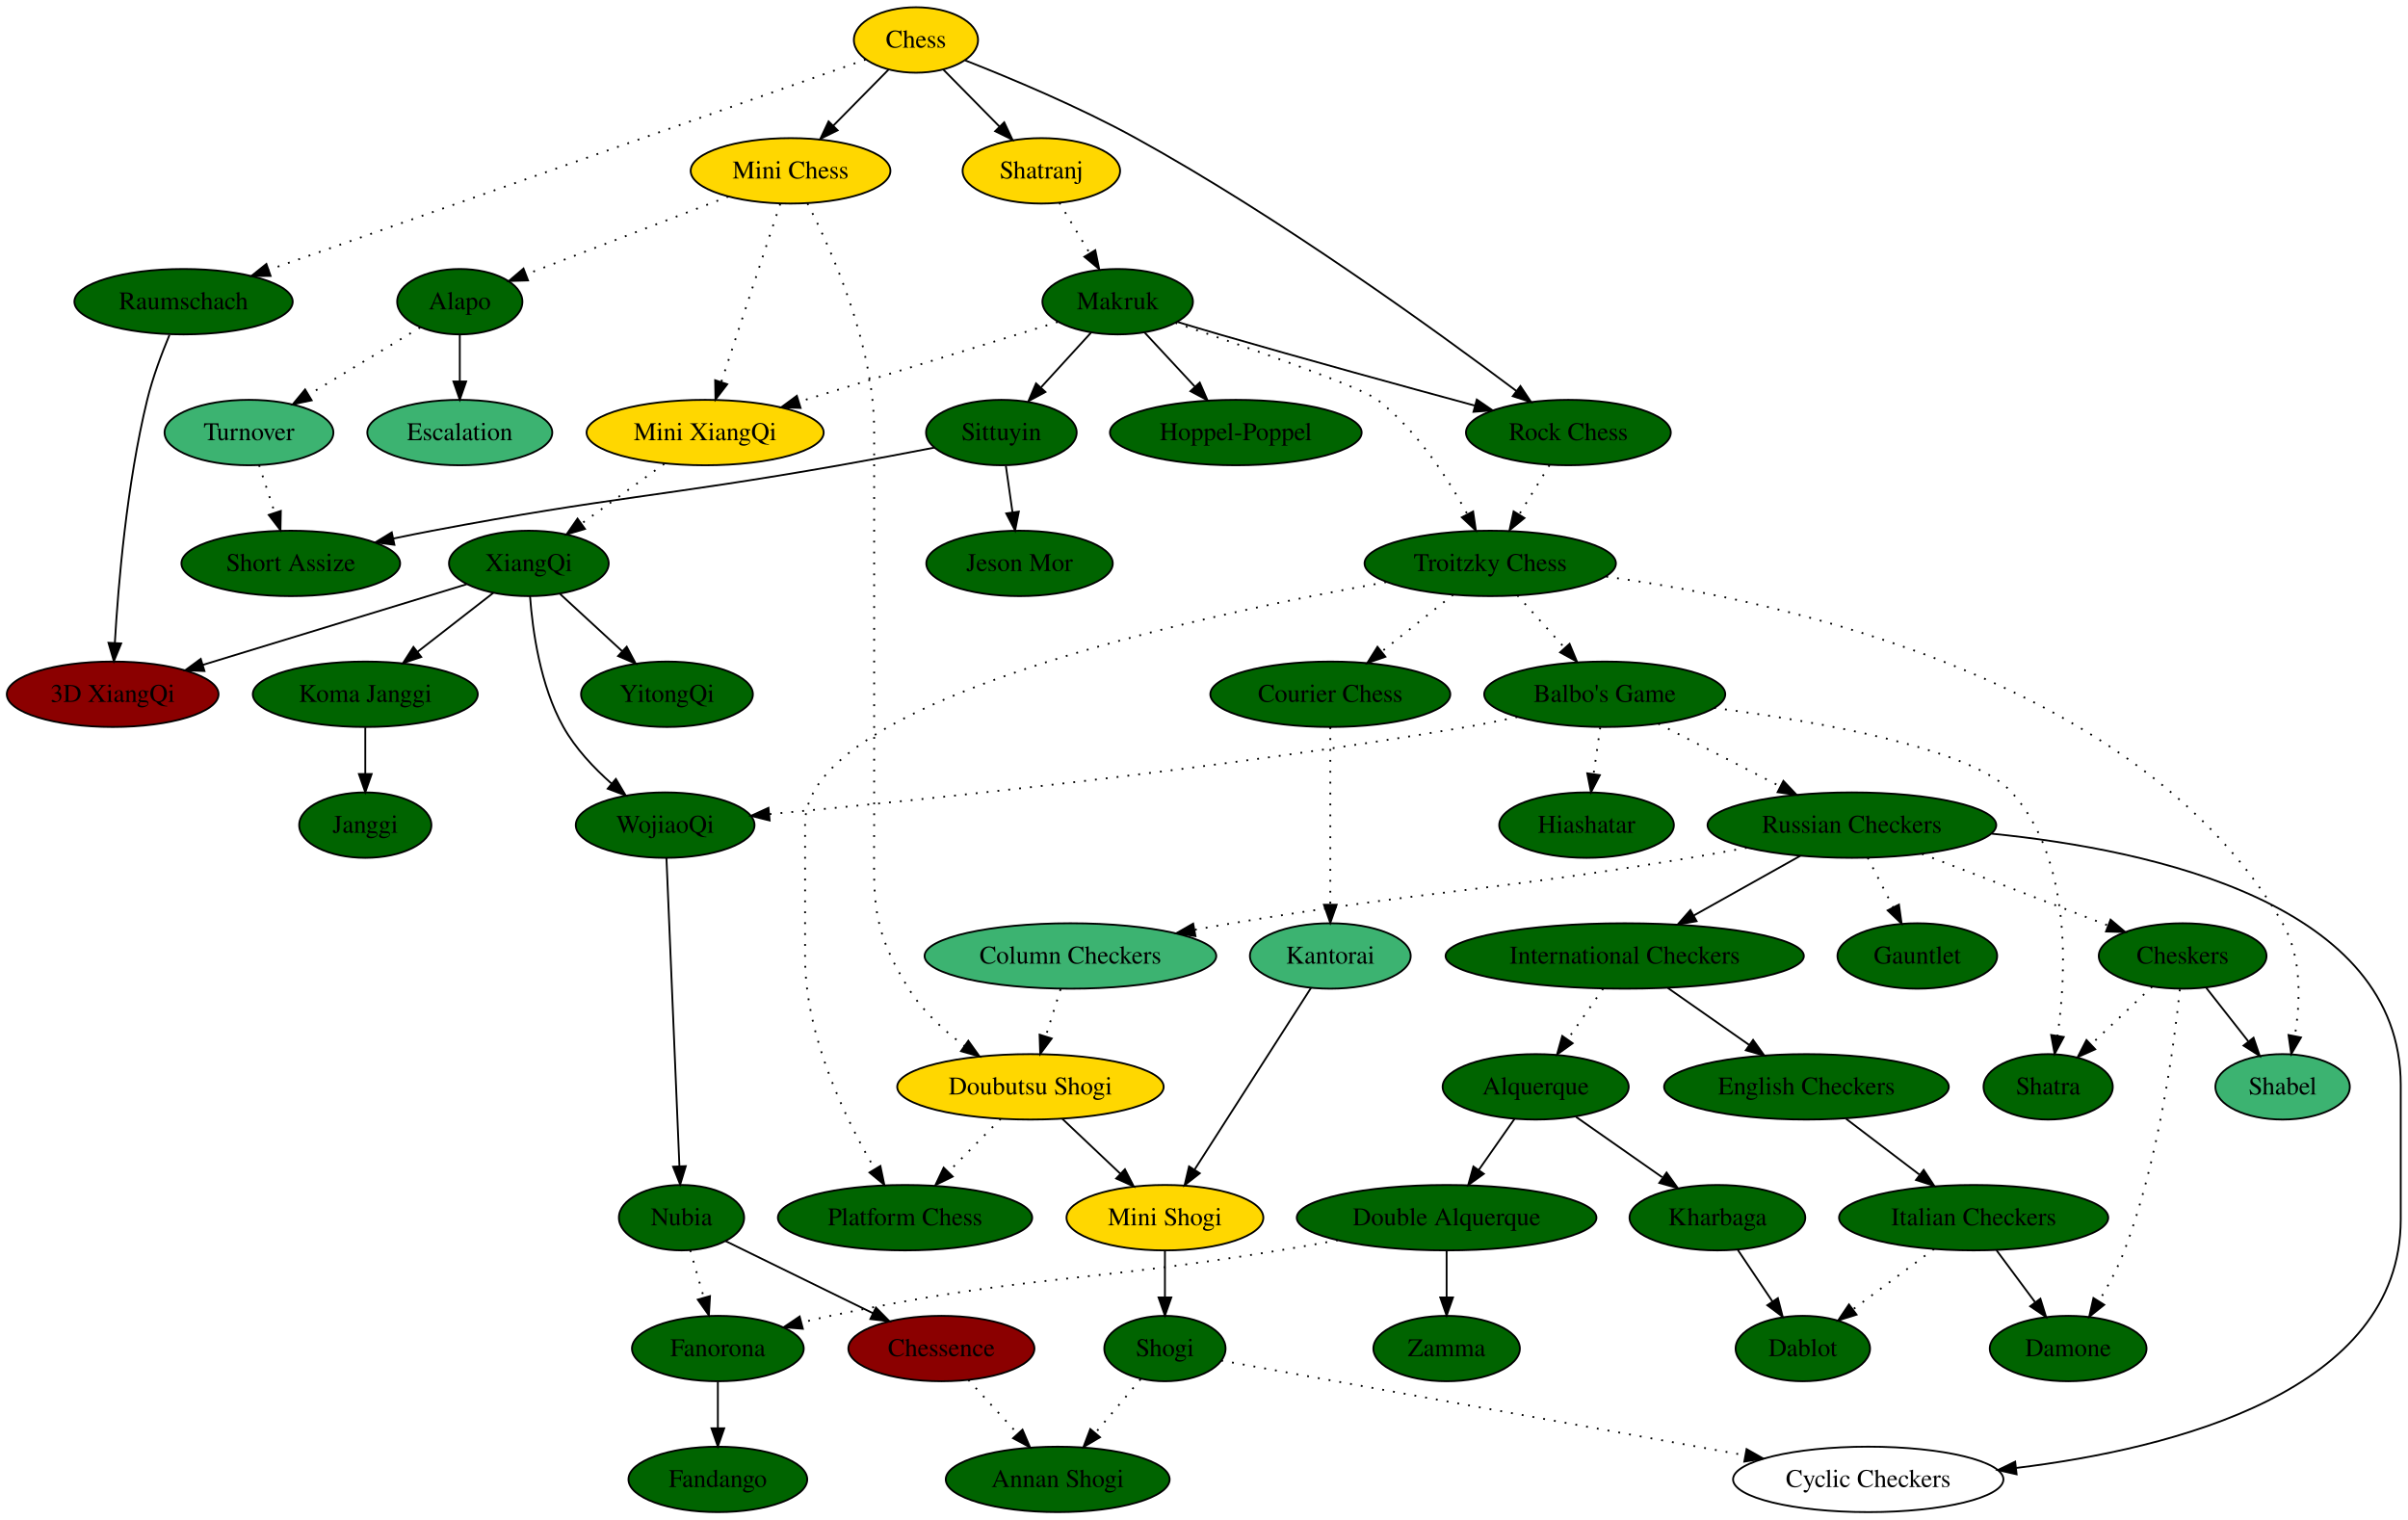
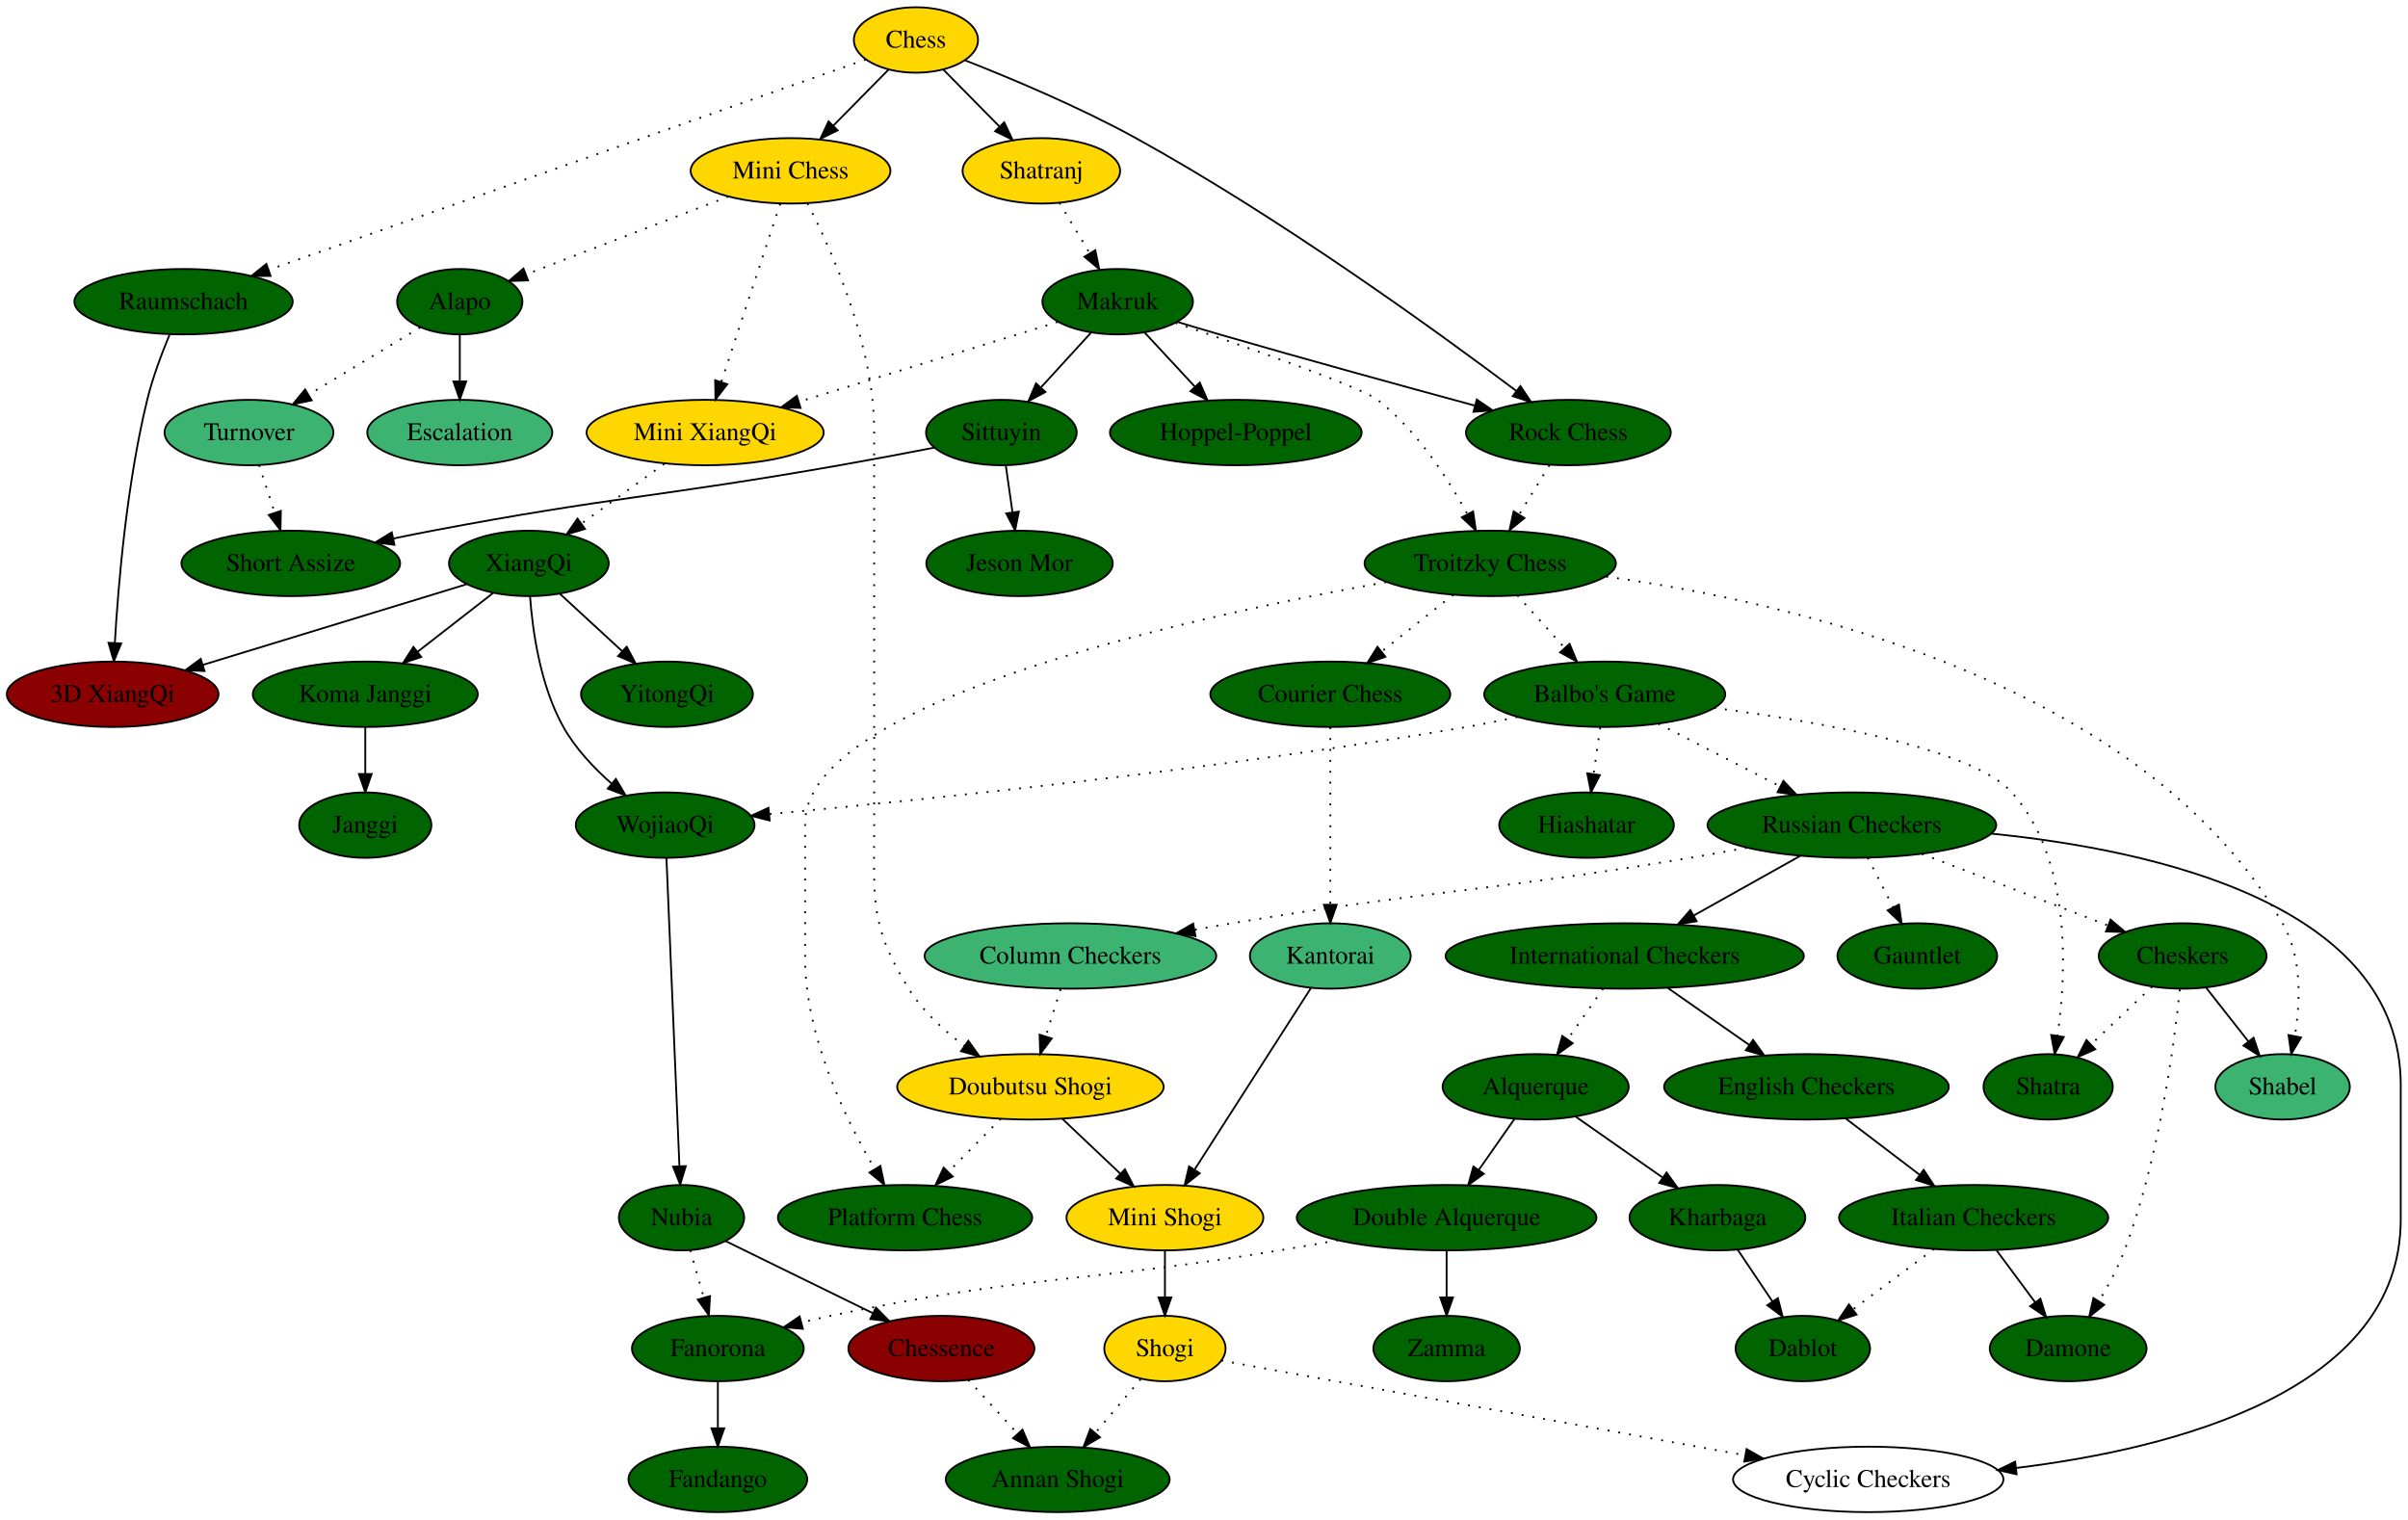
<svg xmlns="http://www.w3.org/2000/svg" xmlns:xlink="http://www.w3.org/1999/xlink" width="1325pt" height="836pt" viewBox="0.00 0.00 1325.00 836.00">
  <g id="graph1" class="graph" transform="scale(1 1) rotate(0) translate(4 832)">
    <polygon fill="white" stroke="white" points="-4,5 -4,-832 1322,-832 1322,5 -4,5" />
    <g id="node1" class="node">
      <a xlink:href="checkmate/chess-3d.htm">
        <ellipse fill="gold" stroke="black" cx="500" cy="-810" rx="34.155" ry="18" />
        <text text-anchor="middle" x="500" y="-805.8" font-family="Times,serif" font-size="14.00">Chess</text>
      </a>
    </g>
    <g id="node2" class="node">
      <a xlink:href="checkmate/mini-chess-3d.htm">
        <ellipse fill="gold" stroke="black" cx="431" cy="-738" rx="54.947" ry="18" />
        <text text-anchor="middle" x="431" y="-733.8" font-family="Times,serif" font-size="14.00">Mini Chess</text>
      </a>
    </g>
    <g id="edge2" class="edge">
      <path fill="none" stroke="black" d="M485.028,-793.811C476.098,-784.751 464.564,-773.051 454.448,-762.788" />
      <polygon fill="black" stroke="black" points="456.903,-760.293 447.39,-755.628 451.918,-765.207 456.903,-760.293" />
    </g>
    <g id="node3" class="node">
      <a xlink:href="checkmate/shatranj-3d.htm">
        <ellipse fill="gold" stroke="black" cx="569" cy="-738" rx="43.327" ry="18" />
        <text text-anchor="middle" x="569" y="-733.8" font-family="Times,serif" font-size="14.00">Shatranj</text>
      </a>
    </g>
    <g id="edge4" class="edge">
      <path fill="none" stroke="black" d="M514.972,-793.811C524.03,-784.622 535.766,-772.716 545.984,-762.349" />
      <polygon fill="black" stroke="black" points="548.569,-764.712 553.097,-755.134 543.584,-759.798 548.569,-764.712" />
    </g>
    <g id="node13" class="node">
      <a xlink:href="checkmate/chess-rock.htm">
        <ellipse fill="darkgreen" stroke="black" cx="859" cy="-594" rx="56.353" ry="18" />
        <text text-anchor="middle" x="859" y="-589.8" font-family="Times,serif" font-size="14.00">Rock Chess</text>
      </a>
    </g>
    <g id="edge42" class="edge">
      <path fill="none" stroke="black" d="M527.104,-798.774C552.078,-788.97 589.869,-773.161 621,-756 700.252,-712.312 786.694,-649.696 830.341,-616.915" />
      <polygon fill="black" stroke="black" points="832.61,-619.587 838.485,-610.771 828.394,-613.999 832.61,-619.587" />
    </g>
    <g id="node49" class="node">
      <a xlink:href="checkmate/raumschach.htm">
        <ellipse fill="darkgreen" stroke="black" cx="97" cy="-666" rx="60.066" ry="18" />
        <text text-anchor="middle" x="97" y="-661.8" font-family="Times,serif" font-size="14.00">Raumschach</text>
      </a>
    </g>
    <g id="edge6" class="edge">
      <path fill="none" stroke="black" stroke-dasharray="1,5" d="M472.3,-799.24C404.305,-775.281 228.559,-713.356 143.92,-683.533" />
      <polygon fill="black" stroke="black" points="144.902,-680.168 134.308,-680.146 142.576,-686.77 144.902,-680.168" />
    </g>
    <g id="node8" class="node">
      <a xlink:href="breakthrough/doubutsu-shogi-3d.htm">
        <ellipse fill="gold" stroke="black" cx="563" cy="-234" rx="73.311" ry="18" />
        <text text-anchor="middle" x="563" y="-229.8" font-family="Times,serif" font-size="14.00">Doubutsu Shogi</text>
      </a>
    </g>
    <g id="edge16" class="edge">
      <path fill="none" stroke="black" stroke-dasharray="1,5" d="M440.309,-720.087C453.75,-694.038 477,-642.164 477,-595 477,-595 477,-595 477,-377 477,-336.553 474.655,-322.356 496,-288 503.684,-275.632 515.328,-264.956 526.764,-256.493" />
      <polygon fill="black" stroke="black" points="528.811,-259.332 534.995,-250.729 524.796,-253.598 528.811,-259.332" />
    </g>
    <g id="node14" class="node">
      <a xlink:href="xiangqi/mini-xiangqi-3d-western.htm">
        <ellipse fill="gold" stroke="black" cx="384" cy="-594" rx="65.227" ry="18" />
        <text text-anchor="middle" x="384" y="-589.8" font-family="Times,serif" font-size="14.00">Mini XiangQi</text>
      </a>
    </g>
    <g id="edge22" class="edge">
      <path fill="none" stroke="black" stroke-dasharray="1,5" d="M425.331,-719.871C417.285,-695.564 402.475,-650.819 392.941,-622.013" />
      <polygon fill="black" stroke="black" points="396.154,-620.583 389.689,-612.189 389.509,-622.783 396.154,-620.583" />
    </g>
    <g id="node20" class="node">
      <a xlink:href="breakthrough/alapo.htm">
        <ellipse fill="darkgreen" stroke="black" cx="249" cy="-666" rx="34.452" ry="18" />
        <text text-anchor="middle" x="249" y="-661.8" font-family="Times,serif" font-size="14.00">Alapo</text>
      </a>
    </g>
    <g id="edge34" class="edge">
      <path fill="none" stroke="black" stroke-dasharray="1,5" d="M396.767,-723.834C365.039,-711.631 317.983,-693.532 285.538,-681.053" />
      <polygon fill="black" stroke="black" points="286.561,-677.697 275.971,-677.373 284.048,-684.23 286.561,-677.697" />
    </g>
    <g id="node4" class="node">
      <a xlink:href="checkmate/makruk.htm">
        <ellipse fill="darkgreen" stroke="black" cx="611" cy="-666" rx="41.411" ry="18" />
        <text text-anchor="middle" x="611" y="-661.8" font-family="Times,serif" font-size="14.00">Makruk</text>
      </a>
    </g>
    <g id="edge8" class="edge">
      <path fill="none" stroke="black" stroke-dasharray="1,5" d="M578.953,-720.411C583.902,-712.163 589.995,-702.009 595.534,-692.777" />
      <polygon fill="black" stroke="black" points="598.682,-694.332 600.826,-683.956 592.68,-690.73 598.682,-694.332" />
    </g>
    <g id="node5" class="node">
      <a xlink:href="checkmate/sittuyin.htm">
        <ellipse fill="darkgreen" stroke="black" cx="547" cy="-594" rx="41.437" ry="18" />
        <text text-anchor="middle" x="547" y="-589.8" font-family="Times,serif" font-size="14.00">Sittuyin</text>
      </a>
    </g>
    <g id="edge12" class="edge">
      <path fill="none" stroke="black" d="M596.477,-649.116C588.329,-640.204 578,-628.906 568.89,-618.942" />
      <polygon fill="black" stroke="black" points="571.24,-616.326 561.909,-611.307 566.074,-621.049 571.24,-616.326" />
    </g>
    <g id="node7" class="node">
      <a xlink:href="checkmate/hoppel-poppel.htm">
        <ellipse fill="darkgreen" stroke="black" cx="676" cy="-594" rx="69.254" ry="18" />
        <text text-anchor="middle" x="676" y="-589.8" font-family="Times,serif" font-size="14.00">Hoppel-Poppel</text>
      </a>
    </g>
    <g id="edge18" class="edge">
      <path fill="none" stroke="black" d="M625.75,-649.116C633.907,-640.331 644.216,-629.229 653.371,-619.37" />
      <polygon fill="black" stroke="black" points="656.163,-621.507 660.402,-611.797 651.033,-616.744 656.163,-621.507" />
    </g>
    <g id="edge44" class="edge">
      <path fill="none" stroke="black" d="M643.827,-654.882C651.425,-652.583 659.486,-650.177 667,-648 714.411,-634.262 768.645,-619.367 807.352,-608.875" />
      <polygon fill="black" stroke="black" points="808.602,-612.163 817.341,-606.172 806.774,-605.406 808.602,-612.163" />
    </g>
    <g id="edge20" class="edge">
      <path fill="none" stroke="black" stroke-dasharray="1,5" d="M577.992,-654.821C540.61,-643.294 479.227,-624.365 435.524,-610.889" />
      <polygon fill="black" stroke="black" points="436.517,-607.532 425.93,-607.93 434.454,-614.221 436.517,-607.532" />
    </g>
    <g id="node18" class="node">
      <a xlink:href="checkmate/troitzky-chess.htm">
        <ellipse fill="darkgreen" stroke="black" cx="816" cy="-522" rx="69.159" ry="18" />
        <text text-anchor="middle" x="816" y="-517.8" font-family="Times,serif" font-size="14.00">Troitzky Chess</text>
      </a>
    </g>
    <g id="edge52" class="edge">
      <path fill="none" stroke="black" stroke-dasharray="1,5" d="M642.813,-654.34C682.103,-641 744.892,-619.049 754,-612 775.628,-595.261 792.671,-568.87 803.37,-549.166" />
      <polygon fill="black" stroke="black" points="806.577,-550.586 808.105,-540.102 800.373,-547.345 806.577,-550.586" />
    </g>
    <g id="node6" class="node">
      <a xlink:href="checkmate/short-assize.htm">
        <ellipse fill="darkgreen" stroke="black" cx="156" cy="-522" rx="60.171" ry="18" />
        <text text-anchor="middle" x="156" y="-517.8" font-family="Times,serif" font-size="14.00">Short Assize</text>
      </a>
    </g>
    <g id="edge14" class="edge">
      <path fill="none" stroke="black" d="M510.238,-585.727C494.214,-582.621 475.197,-579.024 458,-576 358.69,-558.539 333.076,-558.743 234,-540 226.978,-538.672 219.621,-537.189 212.348,-535.667" />
      <polygon fill="black" stroke="black" points="213.03,-532.234 202.521,-533.58 211.576,-539.082 213.03,-532.234" />
    </g>
    <g id="node46" class="node">
      <a xlink:href="races/jeson-mor.htm">
        <ellipse fill="darkgreen" stroke="black" cx="557" cy="-522" rx="51.299" ry="18" />
        <text text-anchor="middle" x="557" y="-517.8" font-family="Times,serif" font-size="14.00">Jeson Mor</text>
      </a>
    </g>
    <g id="edge10" class="edge">
      <path fill="none" stroke="black" d="M549.472,-575.697C550.574,-567.983 551.898,-558.712 553.127,-550.112" />
      <polygon fill="black" stroke="black" points="556.607,-550.499 554.557,-540.104 549.677,-549.509 556.607,-550.499" />
    </g>
    <g id="node9" class="node">
      <a xlink:href="shogi/mini-shogi-3d.htm">
        <ellipse fill="gold" stroke="black" cx="637" cy="-162" rx="54.155" ry="18" />
        <text text-anchor="middle" x="637" y="-157.8" font-family="Times,serif" font-size="14.00">Mini Shogi</text>
      </a>
    </g>
    <g id="edge26" class="edge">
      <path fill="none" stroke="black" d="M580.537,-216.411C590.098,-207.367 602.083,-196.03 612.549,-186.13" />
      <polygon fill="black" stroke="black" points="614.985,-188.643 619.844,-179.228 610.174,-183.558 614.985,-188.643" />
    </g>
    <g id="node12" class="node">
      <a xlink:href="checkmate/platform-chess-3d.htm">
        <ellipse fill="darkgreen" stroke="black" cx="494" cy="-162" rx="69.966" ry="18" />
        <text text-anchor="middle" x="494" y="-157.8" font-family="Times,serif" font-size="14.00">Platform Chess</text>
      </a>
    </g>
    <g id="edge46" class="edge">
      <path fill="none" stroke="black" stroke-dasharray="1,5" d="M546.648,-216.411C538.095,-207.734 527.461,-196.946 517.994,-187.342" />
      <polygon fill="black" stroke="black" points="520.227,-184.621 510.714,-179.956 515.241,-189.535 520.227,-184.621" />
    </g>
    <g id="node10" class="node">
-       <a xlink:href="shogi/shogi.htm?selector=1">
-         <ellipse fill="darkgreen" stroke="black" cx="637" cy="-90" rx="33.36" ry="18" />
+       <a xlink:href="shogi/shogi-3d.htm?selector=1">
+         <ellipse fill="gold" stroke="black" cx="637" cy="-90" rx="33.36" ry="18" />
        <text text-anchor="middle" x="637" y="-85.8" font-family="Times,serif" font-size="14.00">Shogi</text>
      </a>
    </g>
    <g id="edge28" class="edge">
      <path fill="none" stroke="black" d="M637,-143.697C637,-135.983 637,-126.712 637,-118.112" />
      <polygon fill="black" stroke="black" points="640.5,-118.104 637,-108.104 633.5,-118.104 640.5,-118.104" />
    </g>
    <g id="node11" class="node">
      <a xlink:href="shogi/annan-shogi.htm">
        <ellipse fill="darkgreen" stroke="black" cx="578" cy="-18" rx="61.597" ry="18" />
        <text text-anchor="middle" x="578" y="-13.8" font-family="Times,serif" font-size="14.00">Annan Shogi</text>
      </a>
    </g>
    <g id="edge30" class="edge">
      <path fill="none" stroke="black" stroke-dasharray="1,5" d="M623.612,-73.116C616.281,-64.418 607.035,-53.448 598.787,-43.663" />
      <polygon fill="black" stroke="black" points="601.279,-41.188 592.158,-35.797 595.926,-45.699 601.279,-41.188" />
    </g>
    <g id="node27" class="node">
      <ellipse fill="none" stroke="black" cx="1024" cy="-18" rx="74.382" ry="18" />
      <text text-anchor="middle" x="1024" y="-13.8" font-family="Times,serif" font-size="14.00">Cyclic Checkers</text>
    </g>
    <g id="edge58" class="edge">
      <path fill="none" stroke="black" stroke-dasharray="1,5" d="M668.016,-83.39C730.236,-72.136 871.56,-46.573 956.234,-31.258" />
      <polygon fill="black" stroke="black" points="957.052,-34.666 966.27,-29.442 955.806,-27.778 957.052,-34.666" />
    </g>
    <g id="edge50" class="edge">
      <path fill="none" stroke="black" stroke-dasharray="1,5" d="M848.591,-576.055C843.595,-567.922 837.499,-557.998 831.936,-548.943" />
      <polygon fill="black" stroke="black" points="834.828,-546.964 826.612,-540.275 828.864,-550.628 834.828,-546.964" />
    </g>
    <g id="node15" class="node">
      <a xlink:href="xiangqi/xiangqi.htm">
        <ellipse fill="darkgreen" stroke="black" cx="287" cy="-522" rx="43.937" ry="18" />
        <text text-anchor="middle" x="287" y="-517.8" font-family="Times,serif" font-size="14.00">XiangQi</text>
      </a>
    </g>
    <g id="edge24" class="edge">
      <path fill="none" stroke="black" stroke-dasharray="1,5" d="M361.502,-576.765C347.935,-566.974 330.513,-554.401 315.928,-543.876" />
      <polygon fill="black" stroke="black" points="317.877,-540.966 307.72,-537.952 313.781,-546.642 317.877,-540.966" />
    </g>
    <g id="node17" class="node">
      <a xlink:href="xiangqi/yitongqi-red.htm">
        <ellipse fill="darkgreen" stroke="black" cx="363" cy="-450" rx="47.273" ry="18" />
        <text text-anchor="middle" x="363" y="-445.8" font-family="Times,serif" font-size="14.00">YitongQi</text>
      </a>
    </g>
    <g id="edge40" class="edge">
      <path fill="none" stroke="black" d="M304.246,-505.116C314.351,-495.808 327.282,-483.898 338.439,-473.622" />
      <polygon fill="black" stroke="black" points="340.838,-476.17 345.823,-466.821 336.096,-471.022 340.838,-476.17" />
    </g>
    <g id="node32" class="node">
      <a xlink:href="xiangqi/koma-janggi.htm">
        <ellipse fill="darkgreen" stroke="black" cx="197" cy="-450" rx="61.893" ry="18" />
        <text text-anchor="middle" x="197" y="-445.8" font-family="Times,serif" font-size="14.00">Koma Janggi</text>
      </a>
    </g>
    <g id="edge76" class="edge">
      <path fill="none" stroke="black" d="M267.471,-505.811C255.312,-496.354 239.454,-484.02 225.861,-473.447" />
      <polygon fill="black" stroke="black" points="227.786,-470.51 217.743,-467.134 223.488,-476.036 227.786,-470.51" />
    </g>
    <g id="node33" class="node">
      <a xlink:href="xiangqi/wojiaoqi.htm">
        <ellipse fill="darkgreen" stroke="black" cx="362" cy="-378" rx="49.177" ry="18" />
        <text text-anchor="middle" x="362" y="-373.8" font-family="Times,serif" font-size="14.00">WojiaoQi</text>
      </a>
    </g>
    <g id="edge78" class="edge">
      <path fill="none" stroke="black" d="M287.657,-503.874C289.033,-485.133 293.237,-454.731 306,-432 312.619,-420.211 322.732,-409.475 332.552,-400.795" />
      <polygon fill="black" stroke="black" points="334.885,-403.406 340.292,-394.295 330.383,-398.046 334.885,-403.406" />
    </g>
    <g id="node50" class="node">
      <ellipse fill="darkred" stroke="black" cx="58" cy="-450" rx="58.256" ry="18" />
      <text text-anchor="middle" x="58" y="-445.8" font-family="Times,serif" font-size="14.00">3D XiangQi</text>
    </g>
    <g id="edge130" class="edge">
      <path fill="none" stroke="black" d="M252.716,-510.52C214.205,-498.748 151.362,-479.539 107.52,-466.137" />
      <polygon fill="black" stroke="black" points="108.504,-462.778 97.917,-463.202 106.457,-469.472 108.504,-462.778" />
    </g>
    <g id="node16" class="node">
      <a xlink:href="xiangqi/janggi.htm">
        <ellipse fill="darkgreen" stroke="black" cx="197" cy="-378" rx="36.373" ry="18" />
        <text text-anchor="middle" x="197" y="-373.8" font-family="Times,serif" font-size="14.00">Janggi</text>
      </a>
    </g>
    <g id="edge48" class="edge">
      <path fill="none" stroke="black" stroke-dasharray="1,5" d="M758.742,-511.696C653.277,-492.928 439,-446.492 439,-379 439,-379 439,-379 439,-305 439,-262.008 461.193,-216.337 477.384,-188.738" />
      <polygon fill="black" stroke="black" points="480.427,-190.47 482.604,-180.101 474.436,-186.849 480.427,-190.47" />
    </g>
    <g id="node19" class="node">
      <a xlink:href="checkmate/balbo-chess.htm">
        <ellipse fill="darkgreen" stroke="black" cx="879" cy="-450" rx="66.318" ry="18" />
        <text text-anchor="middle" x="879" y="-445.8" font-family="Times,serif" font-size="14.00">Balbo's Game</text>
      </a>
    </g>
    <g id="edge54" class="edge">
      <path fill="none" stroke="black" stroke-dasharray="1,5" d="M830.93,-504.411C838.662,-495.82 848.257,-485.159 856.835,-475.627" />
      <polygon fill="black" stroke="black" points="859.651,-477.731 863.739,-467.956 854.448,-473.048 859.651,-477.731" />
    </g>
    <g id="node26" class="node">
      <a xlink:href="checkmate/shabel.htm">
        <ellipse fill="mediumseagreen" stroke="black" cx="1252" cy="-234" rx="36.98" ry="18" />
        <text text-anchor="middle" x="1252" y="-229.8" font-family="Times,serif" font-size="14.00">Shabel</text>
      </a>
    </g>
    <g id="edge66" class="edge">
      <path fill="none" stroke="black" stroke-dasharray="1,5" d="M879.852,-514.702C981.128,-500.793 1175,-457.219 1252,-324 1262.78,-305.35 1261.82,-280.618 1258.71,-261.959" />
      <polygon fill="black" stroke="black" points="1262.12,-261.171 1256.76,-252.032 1255.25,-262.519 1262.12,-261.171" />
    </g>
    <g id="node47" class="node">
      <a xlink:href="checkmate/courier-chess.htm">
        <ellipse fill="darkgreen" stroke="black" cx="728" cy="-450" rx="66.022" ry="18" />
        <text text-anchor="middle" x="728" y="-445.8" font-family="Times,serif" font-size="14.00">Courier Chess</text>
      </a>
    </g>
    <g id="edge122" class="edge">
      <path fill="none" stroke="black" stroke-dasharray="1,5" d="M795.59,-504.765C783.928,-495.488 769.127,-483.714 756.35,-473.551" />
      <polygon fill="black" stroke="black" points="758.304,-470.633 748.299,-467.147 753.947,-476.112 758.304,-470.633" />
    </g>
    <g id="node21" class="node">
      <a xlink:href="checkmate/hiashatar.htm">
        <ellipse fill="darkgreen" stroke="black" cx="869" cy="-378" rx="48.051" ry="18" />
        <text text-anchor="middle" x="869" y="-373.8" font-family="Times,serif" font-size="14.00">Hiashatar</text>
      </a>
    </g>
    <g id="edge56" class="edge">
      <path fill="none" stroke="black" stroke-dasharray="1,5" d="M876.528,-431.697C875.426,-423.983 874.102,-414.712 872.873,-406.112" />
      <polygon fill="black" stroke="black" points="876.323,-405.509 871.443,-396.104 869.393,-406.499 876.323,-405.509" />
    </g>
    <g id="node31" class="node">
      <a xlink:href="checkers/shatra.htm">
        <ellipse fill="darkgreen" stroke="black" cx="1123" cy="-234" rx="35.557" ry="18" />
        <text text-anchor="middle" x="1123" y="-229.8" font-family="Times,serif" font-size="14.00">Shatra</text>
      </a>
    </g>
    <g id="edge70" class="edge">
      <path fill="none" stroke="black" stroke-dasharray="1,5" d="M939.228,-442.487C997.946,-434.83 1081.46,-420.025 1103,-396 1135.89,-359.323 1133.17,-297.609 1128.15,-262.19" />
      <polygon fill="black" stroke="black" points="1131.58,-261.43 1126.56,-252.099 1124.66,-262.523 1131.58,-261.43" />
    </g>
    <g id="edge80" class="edge">
      <path fill="none" stroke="black" stroke-dasharray="1,5" d="M830.899,-437.475C821.672,-435.482 812.062,-433.554 803,-432 666.198,-408.54 503.76,-391.869 419.363,-384.038" />
      <polygon fill="black" stroke="black" points="419.496,-380.535 409.217,-383.104 418.854,-387.506 419.496,-380.535" />
    </g>
    <g id="node36" class="node">
      <a xlink:href="checkers/russian-checkers.htm">
        <ellipse fill="darkgreen" stroke="black" cx="1015" cy="-378" rx="79.436" ry="18" />
        <text text-anchor="middle" x="1015" y="-373.8" font-family="Times,serif" font-size="14.00">Russian Checkers</text>
      </a>
    </g>
    <g id="edge86" class="edge">
      <path fill="none" stroke="black" stroke-dasharray="1,5" d="M908.51,-433.811C928.109,-423.723 954.069,-410.362 975.45,-399.357" />
      <polygon fill="black" stroke="black" points="977.316,-402.332 984.606,-394.644 974.113,-396.109 977.316,-402.332" />
    </g>
    <g id="node22" class="node">
      <a xlink:href="checkmate/escalation.htm">
        <ellipse fill="mediumseagreen" stroke="black" cx="249" cy="-594" rx="50.891" ry="18" />
        <text text-anchor="middle" x="249" y="-589.8" font-family="Times,serif" font-size="14.00">Escalation</text>
      </a>
    </g>
    <g id="edge36" class="edge">
      <path fill="none" stroke="black" d="M249,-647.697C249,-639.983 249,-630.712 249,-622.112" />
      <polygon fill="black" stroke="black" points="252.5,-622.104 249,-612.104 245.5,-622.104 252.5,-622.104" />
    </g>
    <g id="node23" class="node">
      <a xlink:href="checkmate/turnover.htm">
        <ellipse fill="mediumseagreen" stroke="black" cx="133" cy="-594" rx="46.45" ry="18" />
        <text text-anchor="middle" x="133" y="-589.8" font-family="Times,serif" font-size="14.00">Turnover</text>
      </a>
    </g>
    <g id="edge72" class="edge">
      <path fill="none" stroke="black" stroke-dasharray="1,5" d="M227.181,-651.834C209.88,-641.393 185.426,-626.636 165.773,-614.777" />
      <polygon fill="black" stroke="black" points="167.494,-611.727 157.123,-609.557 163.877,-617.721 167.494,-611.727" />
    </g>
    <g id="edge74" class="edge">
      <path fill="none" stroke="black" stroke-dasharray="1,5" d="M138.568,-576.055C141.156,-568.176 144.297,-558.617 147.196,-549.794" />
      <polygon fill="black" stroke="black" points="150.527,-550.868 150.324,-540.275 143.877,-548.683 150.527,-550.868" />
    </g>
    <g id="node24" class="node">
      <a xlink:href="checkers/cheskers.htm">
        <ellipse fill="darkgreen" stroke="black" cx="1197" cy="-306" rx="46.15" ry="18" />
        <text text-anchor="middle" x="1197" y="-301.8" font-family="Times,serif" font-size="14.00">Cheskers</text>
      </a>
    </g>
    <g id="edge64" class="edge">
      <path fill="none" stroke="black" d="M1210.03,-288.411C1216.91,-279.655 1225.48,-268.751 1233.08,-259.082" />
      <polygon fill="black" stroke="black" points="1236.01,-261.014 1239.44,-250.988 1230.51,-256.689 1236.01,-261.014" />
    </g>
    <g id="node30" class="node">
      <a xlink:href="checkers/italian-damone.htm">
        <ellipse fill="darkgreen" stroke="black" cx="1134" cy="-90" rx="43.129" ry="18" />
        <text text-anchor="middle" x="1134" y="-85.8" font-family="Times,serif" font-size="14.00">Damone</text>
      </a>
    </g>
    <g id="edge62" class="edge">
      <path fill="none" stroke="black" stroke-dasharray="1,5" d="M1195.45,-287.559C1192.36,-257.439 1184.01,-194.09 1165,-144 1161.39,-134.485 1156.16,-124.696 1151.02,-116.161" />
      <polygon fill="black" stroke="black" points="1153.84,-114.073 1145.56,-107.463 1147.91,-117.794 1153.84,-114.073" />
    </g>
    <g id="edge68" class="edge">
      <path fill="none" stroke="black" stroke-dasharray="1,5" d="M1180.21,-289.116C1170.33,-279.768 1157.67,-267.795 1146.77,-257.489" />
      <polygon fill="black" stroke="black" points="1148.89,-254.67 1139.22,-250.34 1144.08,-259.755 1148.89,-254.67" />
    </g>
    <g id="node25" class="node">
      <a xlink:href="checkers/column-checkers.htm">
        <ellipse fill="mediumseagreen" stroke="black" cx="585" cy="-306" rx="80.25" ry="18" />
        <text text-anchor="middle" x="585" y="-301.8" font-family="Times,serif" font-size="14.00">Column Checkers</text>
      </a>
    </g>
    <g id="edge118" class="edge">
      <path fill="none" stroke="black" stroke-dasharray="1,5" d="M579.562,-287.697C577.111,-279.898 574.16,-270.509 571.432,-261.829" />
      <polygon fill="black" stroke="black" points="574.713,-260.595 568.376,-252.104 568.035,-262.694 574.713,-260.595" />
    </g>
    <g id="node28" class="node">
      <a xlink:href="checkers/english-checkers.htm">
        <ellipse fill="darkgreen" stroke="black" cx="990" cy="-234" rx="78.33" ry="18" />
        <text text-anchor="middle" x="990" y="-229.8" font-family="Times,serif" font-size="14.00">English Checkers</text>
      </a>
    </g>
    <g id="node29" class="node">
      <a xlink:href="checkers/italian-checkers.htm">
        <ellipse fill="darkgreen" stroke="black" cx="1082" cy="-162" rx="74.069" ry="18" />
        <text text-anchor="middle" x="1082" y="-157.8" font-family="Times,serif" font-size="14.00">Italian Checkers</text>
      </a>
    </g>
    <g id="edge100" class="edge">
      <path fill="none" stroke="black" d="M1011.8,-216.411C1023.83,-207.257 1038.95,-195.755 1052.07,-185.772" />
      <polygon fill="black" stroke="black" points="1054.51,-188.311 1060.35,-179.47 1050.28,-182.74 1054.51,-188.311" />
    </g>
    <g id="edge60" class="edge">
      <path fill="none" stroke="black" d="M1094.59,-144.055C1100.94,-135.505 1108.76,-124.975 1115.76,-115.556" />
      <polygon fill="black" stroke="black" points="1118.73,-117.422 1121.89,-107.307 1113.11,-113.247 1118.73,-117.422" />
    </g>
    <g id="node42" class="node">
      <a xlink:href="checkers-like/dablot-asele.htm">
        <ellipse fill="darkgreen" stroke="black" cx="988" cy="-90" rx="36.98" ry="18" />
        <text text-anchor="middle" x="988" y="-85.8" font-family="Times,serif" font-size="14.00">Dablot</text>
      </a>
    </g>
    <g id="edge116" class="edge">
      <path fill="none" stroke="black" stroke-dasharray="1,5" d="M1060.2,-144.765C1046.99,-134.931 1030.02,-122.293 1015.85,-111.74" />
      <polygon fill="black" stroke="black" points="1017.56,-108.648 1007.45,-105.483 1013.38,-114.263 1017.56,-108.648" />
    </g>
    <g id="edge38" class="edge">
      <path fill="none" stroke="black" d="M197,-431.697C197,-423.983 197,-414.712 197,-406.112" />
      <polygon fill="black" stroke="black" points="200.5,-406.104 197,-396.104 193.5,-406.104 200.5,-406.104" />
    </g>
    <g id="node43" class="node">
      <a xlink:href="breakthrough/nubia.htm">
        <ellipse fill="darkgreen" stroke="black" cx="371" cy="-162" rx="34.452" ry="18" />
        <text text-anchor="middle" x="371" y="-157.8" font-family="Times,serif" font-size="14.00">Nubia</text>
      </a>
    </g>
    <g id="edge82" class="edge">
      <path fill="none" stroke="black" d="M362.721,-359.849C364.278,-322.832 367.964,-235.181 369.848,-190.386" />
      <polygon fill="black" stroke="black" points="373.352,-190.371 370.275,-180.232 366.358,-190.077 373.352,-190.371" />
    </g>
    <g id="node34" class="node">
      <a xlink:href="checkers-like/alquerque.htm">
        <ellipse fill="darkgreen" stroke="black" cx="841" cy="-234" rx="51.193" ry="18" />
        <text text-anchor="middle" x="841" y="-229.8" font-family="Times,serif" font-size="14.00">Alquerque</text>
      </a>
    </g>
    <g id="node35" class="node">
      <a xlink:href="checkers-like/double-alquerque.htm">
        <ellipse fill="darkgreen" stroke="black" cx="792" cy="-162" rx="82.452" ry="18" />
        <text text-anchor="middle" x="792" y="-157.8" font-family="Times,serif" font-size="14.00">Double Alquerque</text>
      </a>
    </g>
    <g id="edge106" class="edge">
      <path fill="none" stroke="black" d="M829.388,-216.411C823.494,-207.992 816.209,-197.585 809.64,-188.201" />
      <polygon fill="black" stroke="black" points="812.471,-186.141 803.869,-179.956 806.737,-190.156 812.471,-186.141" />
    </g>
    <g id="node38" class="node">
      <a xlink:href="checkers-like/kharbaga.htm">
        <ellipse fill="darkgreen" stroke="black" cx="941" cy="-162" rx="48.352" ry="18" />
        <text text-anchor="middle" x="941" y="-157.8" font-family="Times,serif" font-size="14.00">Kharbaga</text>
      </a>
    </g>
    <g id="edge104" class="edge">
      <path fill="none" stroke="black" d="M863.193,-217.465C877.142,-207.7 895.325,-194.972 910.605,-184.276" />
      <polygon fill="black" stroke="black" points="913.028,-186.853 919.213,-178.251 909.013,-181.118 913.028,-186.853" />
    </g>
    <g id="node39" class="node">
      <a xlink:href="checkers-like/zamma.htm">
        <ellipse fill="darkgreen" stroke="black" cx="792" cy="-90" rx="40.3" ry="18" />
        <text text-anchor="middle" x="792" y="-85.8" font-family="Times,serif" font-size="14.00">Zamma</text>
      </a>
    </g>
    <g id="edge112" class="edge">
      <path fill="none" stroke="black" d="M792,-143.697C792,-135.983 792,-126.712 792,-118.112" />
      <polygon fill="black" stroke="black" points="795.5,-118.104 792,-108.104 788.5,-118.104 795.5,-118.104" />
    </g>
    <g id="node41" class="node">
      <a xlink:href="checkers-like/fanorona.htm">
        <ellipse fill="darkgreen" stroke="black" cx="391" cy="-90" rx="47.26" ry="18" />
        <text text-anchor="middle" x="391" y="-85.8" font-family="Times,serif" font-size="14.00">Fanorona</text>
      </a>
    </g>
    <g id="edge108" class="edge">
      <path fill="none" stroke="black" stroke-dasharray="1,5" d="M732.177,-149.605C721.474,-147.664 710.417,-145.721 700,-144 590.546,-125.918 561.588,-130.711 453,-108 447.874,-106.928 442.544,-105.678 437.257,-104.351" />
      <polygon fill="black" stroke="black" points="437.768,-100.867 427.209,-101.731 436.002,-107.641 437.768,-100.867" />
    </g>
    <g id="edge94" class="edge">
      <path fill="none" stroke="black" stroke-dasharray="1,5" d="M1053.6,-362.155C1083.63,-350.603 1125.22,-334.607 1155.88,-322.815" />
      <polygon fill="black" stroke="black" points="1157.34,-326.002 1165.42,-319.146 1154.83,-319.469 1157.34,-326.002" />
    </g>
    <g id="edge96" class="edge">
      <path fill="none" stroke="black" stroke-dasharray="1,5" d="M957.142,-365.541C946.787,-363.607 936.086,-361.683 926,-360 814.405,-341.382 785.595,-342.618 674,-324 667.328,-322.887 660.386,-321.668 653.454,-320.41" />
      <polygon fill="black" stroke="black" points="653.805,-316.916 643.336,-318.548 652.537,-323.801 653.805,-316.916" />
    </g>
    <g id="edge90" class="edge">
      <path fill="none" stroke="black" d="M1091.99,-373.277C1181.46,-364.324 1317,-334.362 1317,-235 1317,-235 1317,-235 1317,-161 1317,-66.525 1192.12,-34.884 1105.41,-24.301" />
      <polygon fill="black" stroke="black" points="1105.64,-20.803 1095.3,-23.14 1104.84,-27.758 1105.64,-20.803" />
    </g>
    <g id="node37" class="node">
      <a xlink:href="checkers/international-checkers.htm">
        <ellipse fill="darkgreen" stroke="black" cx="890" cy="-306" rx="98.575" ry="18" />
        <text text-anchor="middle" x="890" y="-301.8" font-family="Times,serif" font-size="14.00">International Checkers</text>
      </a>
    </g>
    <g id="edge88" class="edge">
      <path fill="none" stroke="black" d="M986.636,-361.116C969.303,-351.41 946.918,-338.874 928.058,-328.312" />
      <polygon fill="black" stroke="black" points="929.555,-325.139 919.12,-323.307 926.135,-331.247 929.555,-325.139" />
    </g>
    <g id="node40" class="node">
      <a xlink:href="breakthrough/gauntlet-8x8.htm">
        <ellipse fill="darkgreen" stroke="black" cx="1051" cy="-306" rx="43.935" ry="18" />
        <text text-anchor="middle" x="1051" y="-301.8" font-family="Times,serif" font-size="14.00">Gauntlet</text>
      </a>
    </g>
    <g id="edge92" class="edge">
      <path fill="none" stroke="black" stroke-dasharray="1,5" d="M1023.71,-360.055C1027.92,-351.887 1033.05,-341.912 1037.72,-332.824" />
      <polygon fill="black" stroke="black" points="1040.9,-334.283 1042.37,-323.789 1034.68,-331.081 1040.9,-334.283" />
    </g>
    <g id="edge98" class="edge">
      <path fill="none" stroke="black" d="M913.699,-288.411C927.121,-279.016 944.078,-267.146 958.596,-256.983" />
      <polygon fill="black" stroke="black" points="960.631,-259.83 966.816,-251.228 956.617,-254.096 960.631,-259.83" />
    </g>
    <g id="edge102" class="edge">
      <path fill="none" stroke="black" stroke-dasharray="1,5" d="M878.138,-288.055C872.3,-279.715 865.144,-269.491 858.676,-260.252" />
      <polygon fill="black" stroke="black" points="861.354,-257.974 852.752,-251.789 855.62,-261.988 861.354,-257.974" />
    </g>
    <g id="edge114" class="edge">
      <path fill="none" stroke="black" d="M952.138,-144.411C957.875,-135.868 964.984,-125.278 971.357,-115.787" />
      <polygon fill="black" stroke="black" points="974.273,-117.723 976.942,-107.47 968.461,-113.821 974.273,-117.723" />
    </g>
    <g id="node45" class="node">
      <a xlink:href="checkers-like/fandango.htm">
        <ellipse fill="darkgreen" stroke="black" cx="391" cy="-18" rx="49.181" ry="18" />
        <text text-anchor="middle" x="391" y="-13.8" font-family="Times,serif" font-size="14.00">Fandango</text>
      </a>
    </g>
    <g id="edge120" class="edge">
      <path fill="none" stroke="black" d="M391,-71.697C391,-63.983 391,-54.712 391,-46.112" />
      <polygon fill="black" stroke="black" points="394.5,-46.104 391,-36.104 387.5,-46.104 394.5,-46.104" />
    </g>
    <g id="edge110" class="edge">
      <path fill="none" stroke="black" stroke-dasharray="1,5" d="M375.841,-144.055C378.068,-136.261 380.765,-126.822 383.263,-118.079" />
      <polygon fill="black" stroke="black" points="386.682,-118.852 386.064,-108.275 379.952,-116.929 386.682,-118.852" />
    </g>
    <g id="node44" class="node">
      <ellipse fill="darkred" stroke="black" cx="514" cy="-90" rx="51.19" ry="18" />
      <text text-anchor="middle" x="514" y="-85.8" font-family="Times,serif" font-size="14.00">Chessence</text>
    </g>
    <g id="edge84" class="edge">
      <path fill="none" stroke="black" d="M395.258,-149.125C417.471,-138.252 450.696,-121.988 476.356,-109.427" />
      <polygon fill="black" stroke="black" points="477.991,-112.524 485.434,-104.984 474.913,-106.237 477.991,-112.524" />
    </g>
    <g id="edge32" class="edge">
      <path fill="none" stroke="black" stroke-dasharray="1,5" d="M528.844,-72.765C536.886,-63.969 546.98,-52.928 555.925,-43.144" />
      <polygon fill="black" stroke="black" points="558.628,-45.375 562.792,-35.633 553.461,-40.652 558.628,-45.375" />
    </g>
    <g id="node48" class="node">
      <a xlink:href="shogi/kantorai.htm">
        <ellipse fill="mediumseagreen" stroke="black" cx="728" cy="-306" rx="44.233" ry="18" />
        <text text-anchor="middle" x="728" y="-301.8" font-family="Times,serif" font-size="14.00">Kantorai</text>
      </a>
    </g>
    <g id="edge124" class="edge">
      <path fill="none" stroke="black" stroke-dasharray="1,5" d="M728,-431.871C728,-407.67 728,-363.211 728,-334.393" />
      <polygon fill="black" stroke="black" points="731.5,-334.189 728,-324.189 724.5,-334.189 731.5,-334.189" />
    </g>
    <g id="edge126" class="edge">
      <path fill="none" stroke="black" d="M717.383,-288.433C701.645,-263.875 671.993,-217.604 653.435,-188.646" />
      <polygon fill="black" stroke="black" points="656.174,-186.433 647.831,-179.902 650.28,-190.21 656.174,-186.433" />
    </g>
    <g id="edge128" class="edge">
      <path fill="none" stroke="black" d="M89.237,-647.673C84.982,-637.48 79.982,-624.23 77,-612 65.739,-565.814 61.067,-510.487 59.191,-478.187" />
      <polygon fill="black" stroke="black" points="62.684,-477.962 58.657,-468.163 55.694,-478.335 62.684,-477.962" />
    </g>
  </g>
</svg>
